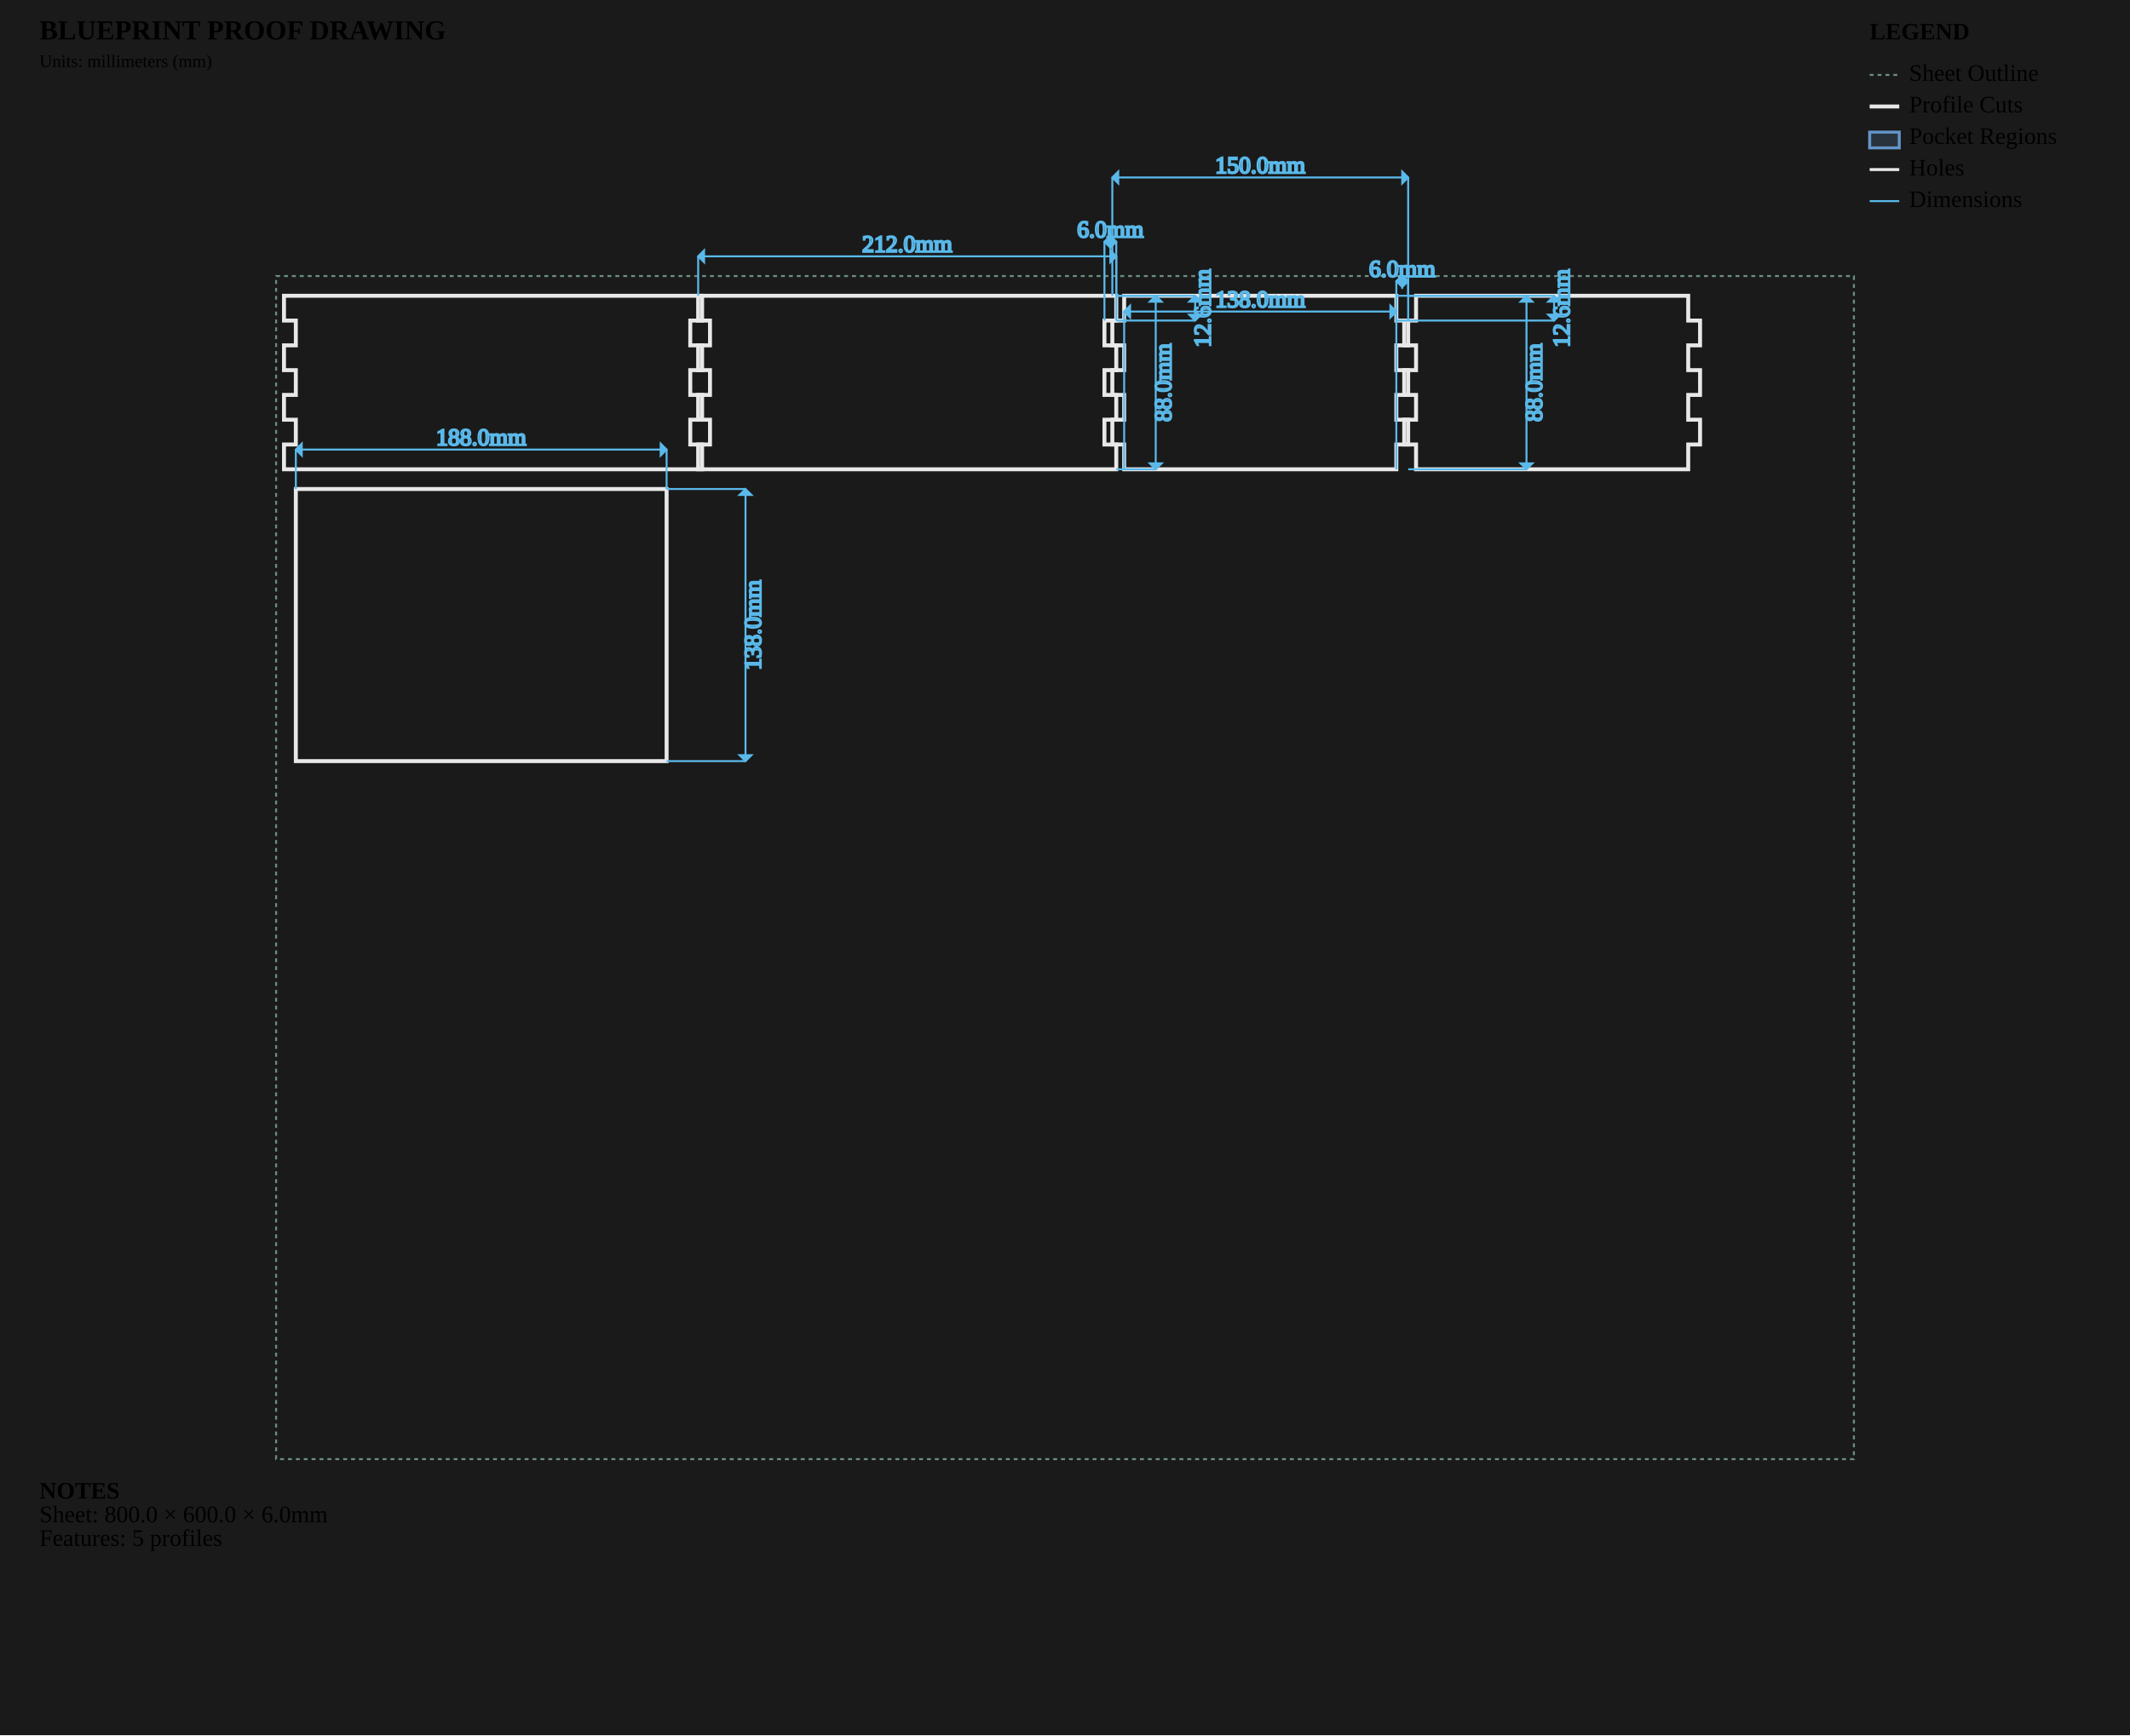
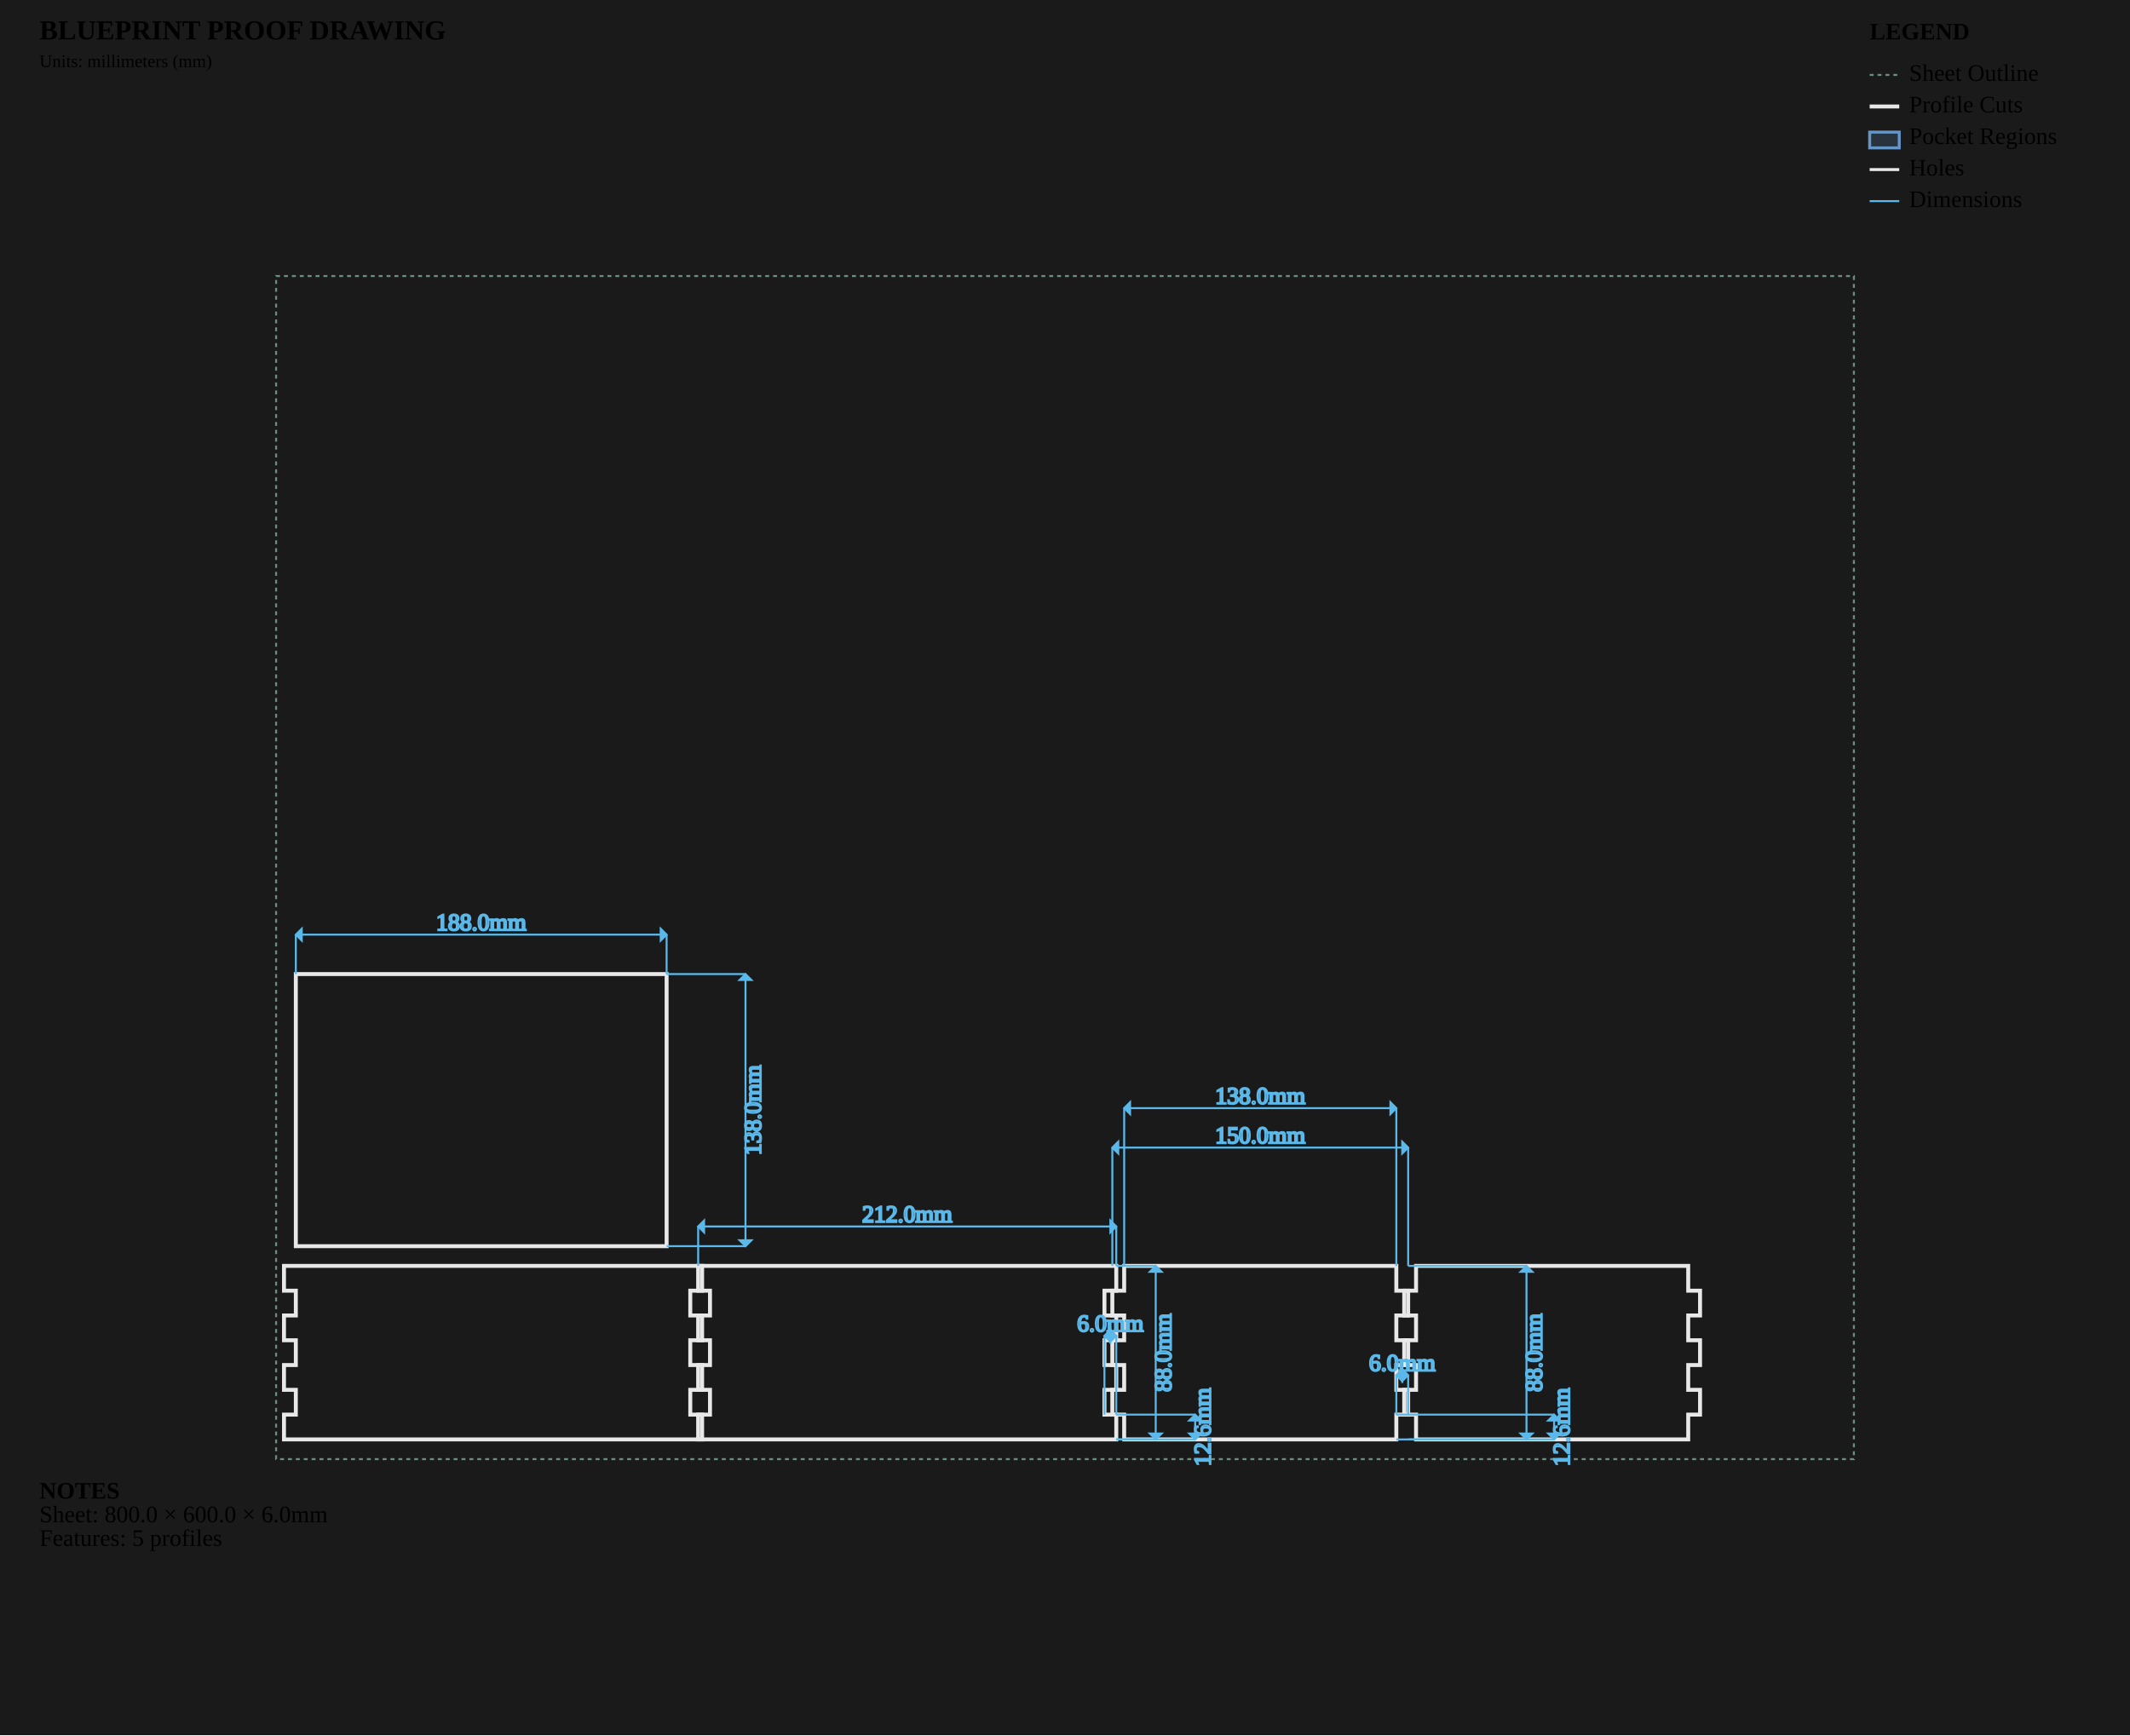
<svg xmlns="http://www.w3.org/2000/svg" viewBox="0 0 1080.0 880.0" width="1080.0mm" height="880.0mm">
  <style>
        .sheet-outline { stroke: #6b8e7f; stroke-width: 1; fill: none; stroke-dasharray: 2,2; }
        .profile-cuts { stroke: #e8e8e8; stroke-width: 2; fill: none; }
        .waste-cuts { stroke: #ff9500; stroke-width: 2; fill: none; stroke-dasharray: 8,4; }
        .pocket-regions { stroke: #6496c8; stroke-width: 1.5; fill: #6496c8; fill-opacity: 0.2; }
        .holes { stroke: #e8e8e8; stroke-width: 1.5; fill: none; }
        .engrave-paths { stroke: #888888; stroke-width: 0.25; fill: none; }
        .construction { stroke: #6b8e7f; stroke-width: 0.5; fill: none; stroke-dasharray: 2,2; }
        .dimensions { stroke: #5ab9ea; stroke-width: 1; fill: none; }
        .dimension-text { fill:
        .gap-dimensions { stroke: #ff9500; stroke-width: 1; fill: none; }
        .gap-text { fill:
        .notes { fill: #cccccc; font-family: monospace; font-size: 10px; }
        .legend { fill: #cccccc; font-family: monospace; font-size: 10px; }
        .part-label { fill: #ffcc00; font-family: monospace; font-size: 8px; font-weight: bold; }
    </style>
  <rect x="0" y="0" width="1080.0" height="880.0" fill="#1a1a1a" />
  <g id="SHEET_OUTLINE" class="sheet-outline">
    <rect x="140" y="140" width="800.0" height="600.0" />
  </g>
  <g id="PROFILE_CUTS" class="profile-cuts">
-     <path d="M 356.000 150.000 L 356.000 162.571 L 350.000 162.571 L 350.000 175.143 L 356.000 175.143 L 356.000 187.714 L 350.000 187.714 L 350.000 200.286 L 356.000 200.286 L 356.000 212.857 L 350.000 212.857 L 350.000 225.429 L 356.000 225.429 L 356.000 238.000 L 144.000 238.000 L 144.000 225.429 L 150.000 225.429 L 150.000 212.857 L 144.000 212.857 L 144.000 200.286 L 150.000 200.286 L 150.000 187.714 L 144.000 187.714 L 144.000 175.143 L 150.000 175.143 L 150.000 162.571 L 144.000 162.571 L 144.000 150.000 Z" fill-rule="evenodd" />
-     <path d="M 566.000 150.000 L 566.000 162.571 L 560.000 162.571 L 560.000 175.143 L 566.000 175.143 L 566.000 187.714 L 560.000 187.714 L 560.000 200.286 L 566.000 200.286 L 566.000 212.857 L 560.000 212.857 L 560.000 225.429 L 566.000 225.429 L 566.000 238.000 L 354.000 238.000 L 354.000 225.429 L 360.000 225.429 L 360.000 212.857 L 354.000 212.857 L 354.000 200.286 L 360.000 200.286 L 360.000 187.714 L 354.000 187.714 L 354.000 175.143 L 360.000 175.143 L 360.000 162.571 L 354.000 162.571 L 354.000 150.000 Z" fill-rule="evenodd" />
-     <path d="M 708.000 150.000 L 708.000 162.571 L 714.000 162.571 L 714.000 175.143 L 708.000 175.143 L 708.000 187.714 L 714.000 187.714 L 714.000 200.286 L 708.000 200.286 L 708.000 212.857 L 714.000 212.857 L 714.000 225.429 L 708.000 225.429 L 708.000 238.000 L 570.000 238.000 L 570.000 225.429 L 564.000 225.429 L 564.000 212.857 L 570.000 212.857 L 570.000 200.286 L 564.000 200.286 L 564.000 187.714 L 570.000 187.714 L 570.000 175.143 L 564.000 175.143 L 564.000 162.571 L 570.000 162.571 L 570.000 150.000 Z" fill-rule="evenodd" />
-     <path d="M 856.000 150.000 L 856.000 162.571 L 862.000 162.571 L 862.000 175.143 L 856.000 175.143 L 856.000 187.714 L 862.000 187.714 L 862.000 200.286 L 856.000 200.286 L 856.000 212.857 L 862.000 212.857 L 862.000 225.429 L 856.000 225.429 L 856.000 238.000 L 718.000 238.000 L 718.000 225.429 L 712.000 225.429 L 712.000 212.857 L 718.000 212.857 L 718.000 200.286 L 712.000 200.286 L 712.000 187.714 L 718.000 187.714 L 718.000 175.143 L 712.000 175.143 L 712.000 162.571 L 718.000 162.571 L 718.000 150.000 Z" fill-rule="evenodd" />
-     <path d="M 150.000 248.000 L 338.000 248.000 L 338.000 386.000 L 150.000 386.000 Z" fill-rule="evenodd" />
+     <path d="M 356.000 730.000 L 356.000 717.429 L 350.000 717.429 L 350.000 704.857 L 356.000 704.857 L 356.000 692.286 L 350.000 692.286 L 350.000 679.714 L 356.000 679.714 L 356.000 667.143 L 350.000 667.143 L 350.000 654.571 L 356.000 654.571 L 356.000 642.000 L 144.000 642.000 L 144.000 654.571 L 150.000 654.571 L 150.000 667.143 L 144.000 667.143 L 144.000 679.714 L 150.000 679.714 L 150.000 692.286 L 144.000 692.286 L 144.000 704.857 L 150.000 704.857 L 150.000 717.429 L 144.000 717.429 L 144.000 730.000 Z" fill-rule="evenodd" />
+     <path d="M 566.000 730.000 L 566.000 717.429 L 560.000 717.429 L 560.000 704.857 L 566.000 704.857 L 566.000 692.286 L 560.000 692.286 L 560.000 679.714 L 566.000 679.714 L 566.000 667.143 L 560.000 667.143 L 560.000 654.571 L 566.000 654.571 L 566.000 642.000 L 354.000 642.000 L 354.000 654.571 L 360.000 654.571 L 360.000 667.143 L 354.000 667.143 L 354.000 679.714 L 360.000 679.714 L 360.000 692.286 L 354.000 692.286 L 354.000 704.857 L 360.000 704.857 L 360.000 717.429 L 354.000 717.429 L 354.000 730.000 Z" fill-rule="evenodd" />
+     <path d="M 708.000 730.000 L 708.000 717.429 L 714.000 717.429 L 714.000 704.857 L 708.000 704.857 L 708.000 692.286 L 714.000 692.286 L 714.000 679.714 L 708.000 679.714 L 708.000 667.143 L 714.000 667.143 L 714.000 654.571 L 708.000 654.571 L 708.000 642.000 L 570.000 642.000 L 570.000 654.571 L 564.000 654.571 L 564.000 667.143 L 570.000 667.143 L 570.000 679.714 L 564.000 679.714 L 564.000 692.286 L 570.000 692.286 L 570.000 704.857 L 564.000 704.857 L 564.000 717.429 L 570.000 717.429 L 570.000 730.000 Z" fill-rule="evenodd" />
+     <path d="M 856.000 730.000 L 856.000 717.429 L 862.000 717.429 L 862.000 704.857 L 856.000 704.857 L 856.000 692.286 L 862.000 692.286 L 862.000 679.714 L 856.000 679.714 L 856.000 667.143 L 862.000 667.143 L 862.000 654.571 L 856.000 654.571 L 856.000 642.000 L 718.000 642.000 L 718.000 654.571 L 712.000 654.571 L 712.000 667.143 L 718.000 667.143 L 718.000 679.714 L 712.000 679.714 L 712.000 692.286 L 718.000 692.286 L 718.000 704.857 L 712.000 704.857 L 712.000 717.429 L 718.000 717.429 L 718.000 730.000 Z" fill-rule="evenodd" />
+     <path d="M 150.000 632.000 L 338.000 632.000 L 338.000 494.000 L 150.000 494.000 Z" fill-rule="evenodd" />
  </g>
  <g id="WASTE_CUTS" class="waste-cuts" />
  <g id="POCKET_REGIONS" class="pocket-regions" />
  <g id="ENGRAVE_PATHS" class="engrave-paths" />
  <g id="HOLES" class="holes" />
  <g id="LABELS" class="labels" />
  <g id="EDGE_COLORS" class="edge-colors" />
  <g id="CONSTRUCTION" class="construction" />
  <g id="DIMENSIONS" class="dimensions">
-     <line x1="354.0" y1="150.0" x2="354.0" y2="130.0" stroke="#5ab9ea" stroke-width="1" />
-     <line x1="566.0" y1="150.0" x2="566.0" y2="130.0" stroke="#5ab9ea" stroke-width="1" />
-     <line x1="354.0" y1="130.0" x2="566.0" y2="130.0" stroke="#5ab9ea" stroke-width="1" />
-     <polygon points="354.0,130.0 357.0,127.0 357.0,133.0" fill="#5ab9ea" />
-     <polygon points="566.0,130.0 563.0,127.0 563.0,133.0" fill="#5ab9ea" />
-     <text x="460.0" y="125.0" class="dimension-text" text-anchor="middle" dominant-baseline="middle">212.0mm</text>
-     <line x1="566.0" y1="150.0" x2="586.0" y2="150.0" stroke="#5ab9ea" stroke-width="1" />
-     <line x1="566.0" y1="238.0" x2="586.0" y2="238.0" stroke="#5ab9ea" stroke-width="1" />
-     <line x1="586.0" y1="150.0" x2="586.0" y2="238.0" stroke="#5ab9ea" stroke-width="1" />
-     <polygon points="586.0,150.0 583.0,153.0 589.0,153.0" fill="#5ab9ea" />
-     <polygon points="586.0,238.0 583.0,235.0 589.0,235.0" fill="#5ab9ea" />
-     <text x="591.0" y="194.0" class="dimension-text" text-anchor="middle" dominant-baseline="middle" transform="rotate(-90 591.0 194.0)">88.0mm</text>
-     <line x1="566.0" y1="150.0" x2="606.0" y2="150.0" stroke="#5ab9ea" stroke-width="1" />
-     <line x1="566.0" y1="162.571" x2="606.0" y2="162.571" stroke="#5ab9ea" stroke-width="1" />
-     <line x1="606.0" y1="150.0" x2="606.0" y2="162.571" stroke="#5ab9ea" stroke-width="1" />
-     <polygon points="606.0,150.0 603.0,153.0 609.0,153.0" fill="#5ab9ea" />
-     <polygon points="606.0,162.571 603.0,159.571 609.0,159.571" fill="#5ab9ea" />
-     <text x="611.0" y="156.286" class="dimension-text" text-anchor="middle" dominant-baseline="middle" transform="rotate(-90 611.0 156.2857)">12.6mm</text>
-     <line x1="560.0" y1="162.571" x2="560.0" y2="122.571" stroke="#5ab9ea" stroke-width="1" />
-     <line x1="566.0" y1="162.571" x2="566.0" y2="122.571" stroke="#5ab9ea" stroke-width="1" />
-     <line x1="560.0" y1="122.571" x2="566.0" y2="122.571" stroke="#5ab9ea" stroke-width="1" />
-     <polygon points="560.0,122.571 563.0,119.571 563.0,125.571" fill="#5ab9ea" />
-     <polygon points="566.0,122.571 563.0,119.571 563.0,125.571" fill="#5ab9ea" />
-     <text x="563.0" y="117.571" class="dimension-text" text-anchor="middle" dominant-baseline="middle">6.0mm</text>
-     <line x1="150.0" y1="248.0" x2="150.0" y2="228.0" stroke="#5ab9ea" stroke-width="1" />
-     <line x1="338.0" y1="248.0" x2="338.0" y2="228.0" stroke="#5ab9ea" stroke-width="1" />
-     <line x1="150.0" y1="228.0" x2="338.0" y2="228.0" stroke="#5ab9ea" stroke-width="1" />
-     <polygon points="150.0,228.0 153.0,225.0 153.0,231.0" fill="#5ab9ea" />
-     <polygon points="338.0,228.0 335.0,225.0 335.0,231.0" fill="#5ab9ea" />
-     <text x="244.0" y="223.0" class="dimension-text" text-anchor="middle" dominant-baseline="middle">188.0mm</text>
-     <line x1="338.0" y1="248.0" x2="378.0" y2="248.0" stroke="#5ab9ea" stroke-width="1" />
-     <line x1="338.0" y1="386.0" x2="378.0" y2="386.0" stroke="#5ab9ea" stroke-width="1" />
-     <line x1="378.0" y1="248.0" x2="378.0" y2="386.0" stroke="#5ab9ea" stroke-width="1" />
-     <polygon points="378.0,248.0 375.0,251.0 381.0,251.0" fill="#5ab9ea" />
-     <polygon points="378.0,386.0 375.0,383.0 381.0,383.0" fill="#5ab9ea" />
-     <text x="383.0" y="317.0" class="dimension-text" text-anchor="middle" dominant-baseline="middle" transform="rotate(-90 383.0 317.0)">138.0mm</text>
-     <line x1="564.0" y1="150.0" x2="564.0" y2="90.0" stroke="#5ab9ea" stroke-width="1" />
-     <line x1="714.0" y1="150.0" x2="714.0" y2="90.0" stroke="#5ab9ea" stroke-width="1" />
-     <line x1="564.0" y1="90.0" x2="714.0" y2="90.0" stroke="#5ab9ea" stroke-width="1" />
-     <polygon points="564.0,90.0 567.0,87.0 567.0,93.0" fill="#5ab9ea" />
-     <polygon points="714.0,90.0 711.0,87.0 711.0,93.0" fill="#5ab9ea" />
-     <text x="639.0" y="85.0" class="dimension-text" text-anchor="middle" dominant-baseline="middle">150.0mm</text>
-     <line x1="714.0" y1="150.0" x2="774.0" y2="150.0" stroke="#5ab9ea" stroke-width="1" />
-     <line x1="714.0" y1="238.0" x2="774.0" y2="238.0" stroke="#5ab9ea" stroke-width="1" />
-     <line x1="774.0" y1="150.0" x2="774.0" y2="238.0" stroke="#5ab9ea" stroke-width="1" />
-     <polygon points="774.0,150.0 771.0,153.0 777.0,153.0" fill="#5ab9ea" />
-     <polygon points="774.0,238.0 771.0,235.0 777.0,235.0" fill="#5ab9ea" />
-     <text x="779.0" y="194.0" class="dimension-text" text-anchor="middle" dominant-baseline="middle" transform="rotate(-90 779.0 194.0)">88.0mm</text>
-     <line x1="708.0" y1="150.0" x2="788.0" y2="150.0" stroke="#5ab9ea" stroke-width="1" />
-     <line x1="708.0" y1="162.571" x2="788.0" y2="162.571" stroke="#5ab9ea" stroke-width="1" />
-     <line x1="788.0" y1="150.0" x2="788.0" y2="162.571" stroke="#5ab9ea" stroke-width="1" />
-     <polygon points="788.0,150.0 785.0,153.0 791.0,153.0" fill="#5ab9ea" />
-     <polygon points="788.0,162.571 785.0,159.571 791.0,159.571" fill="#5ab9ea" />
-     <text x="793.0" y="156.286" class="dimension-text" text-anchor="middle" dominant-baseline="middle" transform="rotate(-90 793.0 156.2857)">12.6mm</text>
-     <line x1="708.0" y1="162.571" x2="708.0" y2="142.571" stroke="#5ab9ea" stroke-width="1" />
-     <line x1="714.0" y1="162.571" x2="714.0" y2="142.571" stroke="#5ab9ea" stroke-width="1" />
-     <line x1="708.0" y1="142.571" x2="714.0" y2="142.571" stroke="#5ab9ea" stroke-width="1" />
-     <polygon points="708.0,142.571 711.0,139.571 711.0,145.571" fill="#5ab9ea" />
-     <polygon points="714.0,142.571 711.0,139.571 711.0,145.571" fill="#5ab9ea" />
-     <text x="711.0" y="137.571" class="dimension-text" text-anchor="middle" dominant-baseline="middle">6.0mm</text>
-     <line x1="570.0" y1="238.0" x2="570.0" y2="158.0" stroke="#5ab9ea" stroke-width="1" />
-     <line x1="708.0" y1="238.0" x2="708.0" y2="158.0" stroke="#5ab9ea" stroke-width="1" />
-     <line x1="570.0" y1="158.0" x2="708.0" y2="158.0" stroke="#5ab9ea" stroke-width="1" />
-     <polygon points="570.0,158.0 573.0,155.0 573.0,161.0" fill="#5ab9ea" />
-     <polygon points="708.0,158.0 705.0,155.0 705.0,161.0" fill="#5ab9ea" />
-     <text x="639.0" y="153.0" class="dimension-text" text-anchor="middle" dominant-baseline="middle">138.0mm</text>
+     <line x1="354.0" y1="642.0" x2="354.0" y2="622.0" stroke="#5ab9ea" stroke-width="1" />
+     <line x1="566.0" y1="642.0" x2="566.0" y2="622.0" stroke="#5ab9ea" stroke-width="1" />
+     <line x1="354.0" y1="622.0" x2="566.0" y2="622.0" stroke="#5ab9ea" stroke-width="1" />
+     <polygon points="354.0,622.0 357.0,619.0 357.0,625.0" fill="#5ab9ea" />
+     <polygon points="566.0,622.0 563.0,619.0 563.0,625.0" fill="#5ab9ea" />
+     <text x="460.0" y="617.0" class="dimension-text" text-anchor="middle" dominant-baseline="middle">212.0mm</text>
+     <line x1="566.0" y1="642.0" x2="586.0" y2="642.0" stroke="#5ab9ea" stroke-width="1" />
+     <line x1="566.0" y1="730.0" x2="586.0" y2="730.0" stroke="#5ab9ea" stroke-width="1" />
+     <line x1="586.0" y1="642.0" x2="586.0" y2="730.0" stroke="#5ab9ea" stroke-width="1" />
+     <polygon points="586.0,642.0 583.0,645.0 589.0,645.0" fill="#5ab9ea" />
+     <polygon points="586.0,730.0 583.0,727.0 589.0,727.0" fill="#5ab9ea" />
+     <text x="591.0" y="686.0" class="dimension-text" text-anchor="middle" dominant-baseline="middle" transform="rotate(-90 591.0 686.0)">88.0mm</text>
+     <line x1="566.0" y1="717.429" x2="606.0" y2="717.429" stroke="#5ab9ea" stroke-width="1" />
+     <line x1="566.0" y1="730.0" x2="606.0" y2="730.0" stroke="#5ab9ea" stroke-width="1" />
+     <line x1="606.0" y1="717.429" x2="606.0" y2="730.0" stroke="#5ab9ea" stroke-width="1" />
+     <polygon points="606.0,717.429 603.0,720.429 609.0,720.429" fill="#5ab9ea" />
+     <polygon points="606.0,730.0 603.0,727.0 609.0,727.0" fill="#5ab9ea" />
+     <text x="611.0" y="723.714" class="dimension-text" text-anchor="middle" dominant-baseline="middle" transform="rotate(-90 611.0 723.7143)">12.6mm</text>
+     <line x1="560.0" y1="717.429" x2="560.0" y2="677.429" stroke="#5ab9ea" stroke-width="1" />
+     <line x1="566.0" y1="717.429" x2="566.0" y2="677.429" stroke="#5ab9ea" stroke-width="1" />
+     <line x1="560.0" y1="677.429" x2="566.0" y2="677.429" stroke="#5ab9ea" stroke-width="1" />
+     <polygon points="560.0,677.429 563.0,674.429 563.0,680.429" fill="#5ab9ea" />
+     <polygon points="566.0,677.429 563.0,674.429 563.0,680.429" fill="#5ab9ea" />
+     <text x="563.0" y="672.429" class="dimension-text" text-anchor="middle" dominant-baseline="middle">6.0mm</text>
+     <line x1="150.0" y1="494.0" x2="150.0" y2="474.0" stroke="#5ab9ea" stroke-width="1" />
+     <line x1="338.0" y1="494.0" x2="338.0" y2="474.0" stroke="#5ab9ea" stroke-width="1" />
+     <line x1="150.0" y1="474.0" x2="338.0" y2="474.0" stroke="#5ab9ea" stroke-width="1" />
+     <polygon points="150.0,474.0 153.0,471.0 153.0,477.0" fill="#5ab9ea" />
+     <polygon points="338.0,474.0 335.0,471.0 335.0,477.0" fill="#5ab9ea" />
+     <text x="244.0" y="469.0" class="dimension-text" text-anchor="middle" dominant-baseline="middle">188.0mm</text>
+     <line x1="338.0" y1="494.0" x2="378.0" y2="494.0" stroke="#5ab9ea" stroke-width="1" />
+     <line x1="338.0" y1="632.0" x2="378.0" y2="632.0" stroke="#5ab9ea" stroke-width="1" />
+     <line x1="378.0" y1="494.0" x2="378.0" y2="632.0" stroke="#5ab9ea" stroke-width="1" />
+     <polygon points="378.0,494.0 375.0,497.0 381.0,497.0" fill="#5ab9ea" />
+     <polygon points="378.0,632.0 375.0,629.0 381.0,629.0" fill="#5ab9ea" />
+     <text x="383.0" y="563.0" class="dimension-text" text-anchor="middle" dominant-baseline="middle" transform="rotate(-90 383.0 563.0)">138.0mm</text>
+     <line x1="564.0" y1="642.0" x2="564.0" y2="582.0" stroke="#5ab9ea" stroke-width="1" />
+     <line x1="714.0" y1="642.0" x2="714.0" y2="582.0" stroke="#5ab9ea" stroke-width="1" />
+     <line x1="564.0" y1="582.0" x2="714.0" y2="582.0" stroke="#5ab9ea" stroke-width="1" />
+     <polygon points="564.0,582.0 567.0,579.0 567.0,585.0" fill="#5ab9ea" />
+     <polygon points="714.0,582.0 711.0,579.0 711.0,585.0" fill="#5ab9ea" />
+     <text x="639.0" y="577.0" class="dimension-text" text-anchor="middle" dominant-baseline="middle">150.0mm</text>
+     <line x1="714.0" y1="642.0" x2="774.0" y2="642.0" stroke="#5ab9ea" stroke-width="1" />
+     <line x1="714.0" y1="730.0" x2="774.0" y2="730.0" stroke="#5ab9ea" stroke-width="1" />
+     <line x1="774.0" y1="642.0" x2="774.0" y2="730.0" stroke="#5ab9ea" stroke-width="1" />
+     <polygon points="774.0,642.0 771.0,645.0 777.0,645.0" fill="#5ab9ea" />
+     <polygon points="774.0,730.0 771.0,727.0 777.0,727.0" fill="#5ab9ea" />
+     <text x="779.0" y="686.0" class="dimension-text" text-anchor="middle" dominant-baseline="middle" transform="rotate(-90 779.0 686.0)">88.0mm</text>
+     <line x1="708.0" y1="717.429" x2="788.0" y2="717.429" stroke="#5ab9ea" stroke-width="1" />
+     <line x1="708.0" y1="730.0" x2="788.0" y2="730.0" stroke="#5ab9ea" stroke-width="1" />
+     <line x1="788.0" y1="717.429" x2="788.0" y2="730.0" stroke="#5ab9ea" stroke-width="1" />
+     <polygon points="788.0,717.429 785.0,720.429 791.0,720.429" fill="#5ab9ea" />
+     <polygon points="788.0,730.0 785.0,727.0 791.0,727.0" fill="#5ab9ea" />
+     <text x="793.0" y="723.714" class="dimension-text" text-anchor="middle" dominant-baseline="middle" transform="rotate(-90 793.0 723.7143)">12.6mm</text>
+     <line x1="708.0" y1="717.429" x2="708.0" y2="697.429" stroke="#5ab9ea" stroke-width="1" />
+     <line x1="714.0" y1="717.429" x2="714.0" y2="697.429" stroke="#5ab9ea" stroke-width="1" />
+     <line x1="708.0" y1="697.429" x2="714.0" y2="697.429" stroke="#5ab9ea" stroke-width="1" />
+     <polygon points="708.0,697.429 711.0,694.429 711.0,700.429" fill="#5ab9ea" />
+     <polygon points="714.0,697.429 711.0,694.429 711.0,700.429" fill="#5ab9ea" />
+     <text x="711.0" y="692.429" class="dimension-text" text-anchor="middle" dominant-baseline="middle">6.0mm</text>
+     <line x1="570.0" y1="642.0" x2="570.0" y2="562.0" stroke="#5ab9ea" stroke-width="1" />
+     <line x1="708.0" y1="642.0" x2="708.0" y2="562.0" stroke="#5ab9ea" stroke-width="1" />
+     <line x1="570.0" y1="562.0" x2="708.0" y2="562.0" stroke="#5ab9ea" stroke-width="1" />
+     <polygon points="570.0,562.0 573.0,559.0 573.0,565.0" fill="#5ab9ea" />
+     <polygon points="708.0,562.0 705.0,559.0 705.0,565.0" fill="#5ab9ea" />
+     <text x="639.0" y="557.0" class="dimension-text" text-anchor="middle" dominant-baseline="middle">138.0mm</text>
  </g>
  <g id="NOTES" class="notes">
    <text x="20" y="760.0" class="notes" font-weight="bold">NOTES</text>
    <text x="20" y="772.0" class="notes">Sheet: 800.0 × 600.0 × 6.0mm</text>
    <text x="20" y="784.0" class="notes">Features: 5 profiles</text>
  </g>
  <g id="TITLE_BLOCK" class="title-block">
    <text x="20" y="20" class="notes" font-weight="bold" font-size="14px">BLUEPRINT PROOF DRAWING</text>
    <text x="20" y="34" class="notes" font-size="9px">Units: millimeters (mm)</text>
  </g>
  <g id="LEGEND" class="legend">
    <text x="948.0" y="20" class="legend" font-weight="bold">LEGEND</text>
    <line x1="948.0" y1="38" x2="963.0" y2="38" stroke="#6b8e7f" stroke-width="1" stroke-dasharray="2,2" />
    <text x="968.0" y="41" class="legend">Sheet Outline</text>
    <line x1="948.0" y1="54" x2="963.0" y2="54" stroke="#e8e8e8" stroke-width="2" />
    <text x="968.0" y="57" class="legend">Profile Cuts</text>
    <rect x="948.0" y="67" width="15.0" height="8" stroke="#6496c8" stroke-width="1.5" fill="#6496c8" fill-opacity="0.2" />
    <text x="968.0" y="73" class="legend">Pocket Regions</text>
    <line x1="948.0" y1="86" x2="963.0" y2="86" stroke="#e8e8e8" stroke-width="1.5" />
    <text x="968.0" y="89" class="legend">Holes</text>
    <line x1="948.0" y1="102" x2="963.0" y2="102" stroke="#5ab9ea" stroke-width="1" />
    <text x="968.0" y="105" class="legend">Dimensions</text>
  </g>
</svg>
